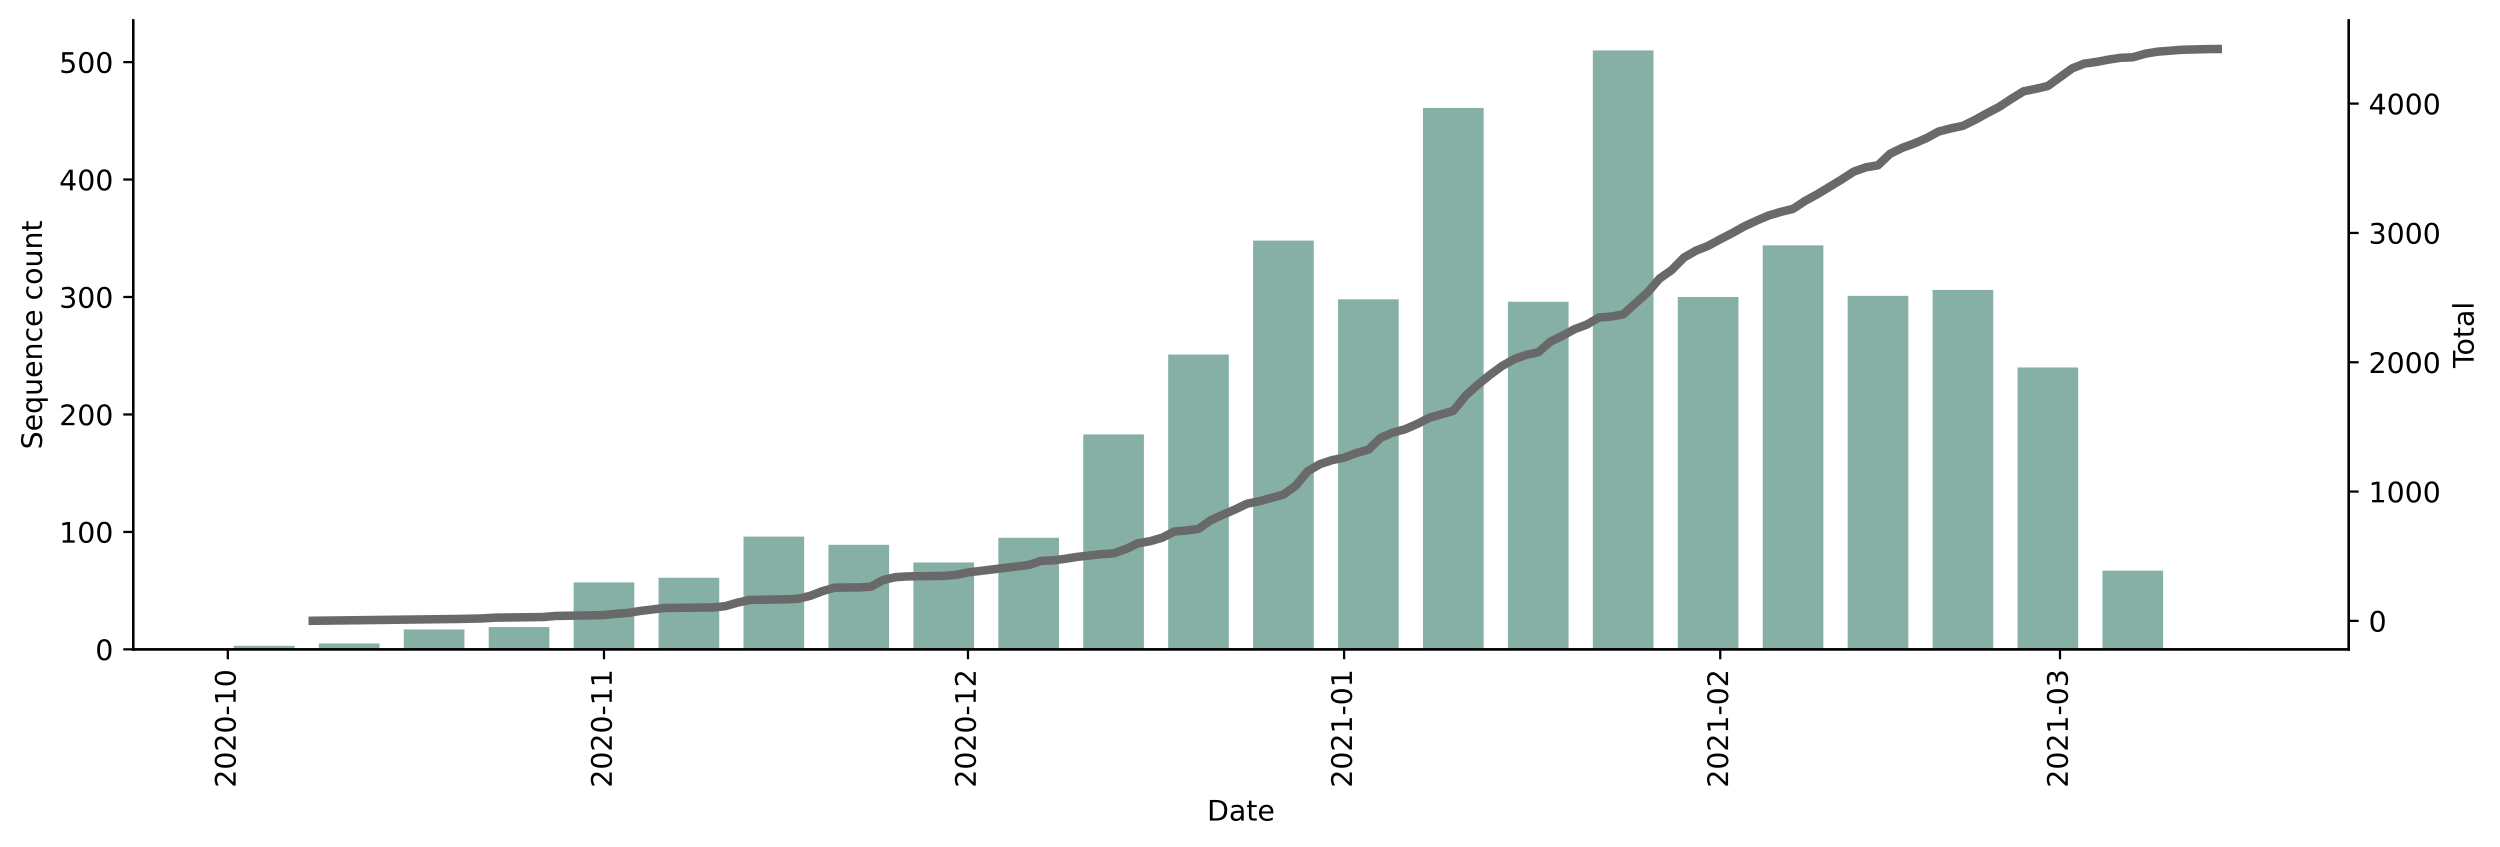
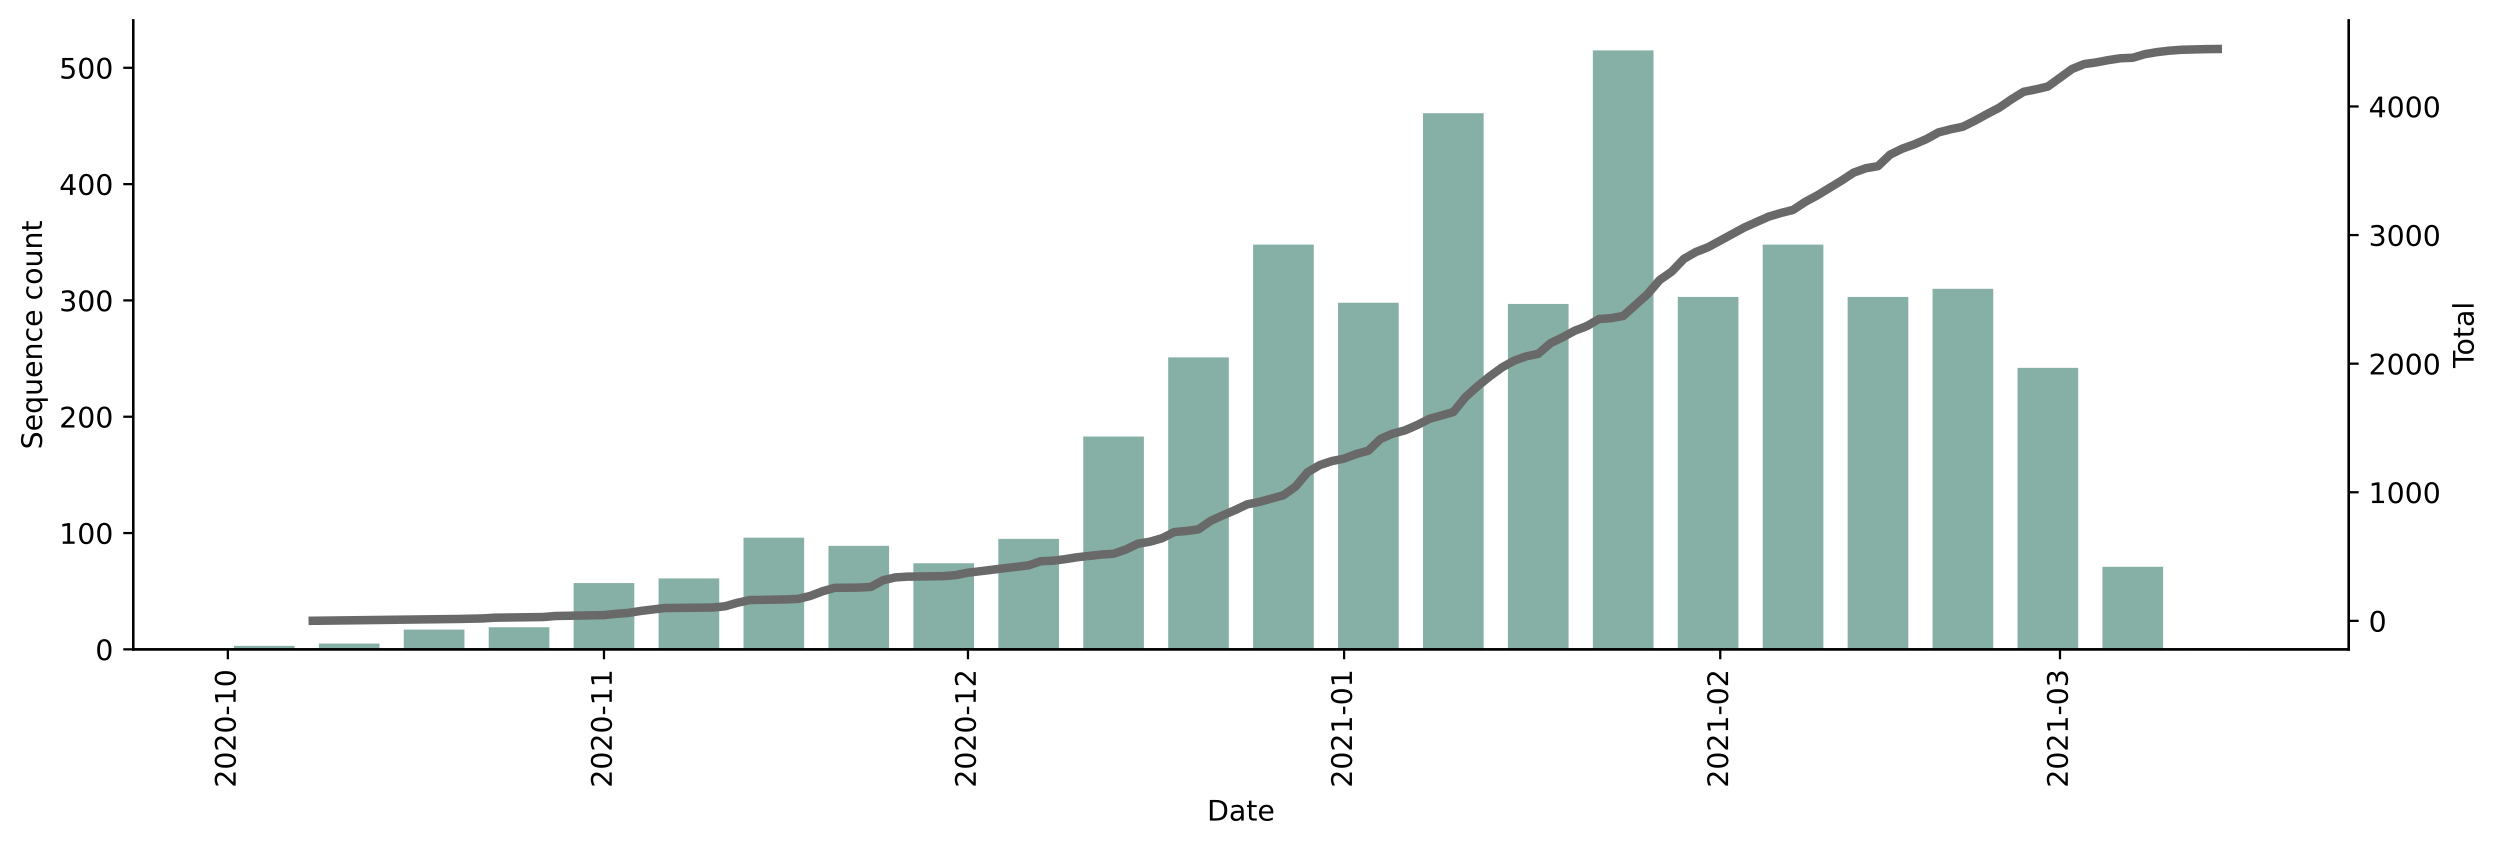
<svg xmlns="http://www.w3.org/2000/svg" xmlns:xlink="http://www.w3.org/1999/xlink" height="298.621pt" version="1.1" viewBox="0 0 881.494 298.621" width="881.494pt">
  <defs>
    <style type="text/css">*{stroke-linecap:butt;stroke-linejoin:round;}</style>
  </defs>
  <g id="figure_1">
    <g id="patch_1">
      <path d="M 0 298.621  L 881.494 298.621  L 881.494 0  L 0 0  z " style="fill:#ffffff;" />
    </g>
    <g id="axes_1">
      <g id="patch_2">
        <path d="M 46.966 228.96  L 828.166 228.96  L 828.166 7.2  L 46.966 7.2  z " style="fill:#ffffff;" />
      </g>
      <g id="patch_3">
-         <path clip-path="url(#pfea8313e0f)" d="M 82.475 228.96  L 103.866 228.96  L 103.866 227.718  L 82.475 227.718  z " style="fill:#86b0a6;" />
+         <path clip-path="url(#p97ba8720ab)" d="M 82.475 228.96  L 103.866 228.96  L 103.866 227.73  L 82.475 227.73  z " style="fill:#86b0a6;" />
      </g>
      <g id="patch_4">
-         <path clip-path="url(#pfea8313e0f)" d="M 112.422 228.96  L 133.813 228.96  L 133.813 226.889  L 112.422 226.889  z " style="fill:#86b0a6;" />
+         <path clip-path="url(#p97ba8720ab)" d="M 112.422 228.96  L 133.813 228.96  L 133.813 226.91  L 112.422 226.91  z " style="fill:#86b0a6;" />
      </g>
      <g id="patch_5">
-         <path clip-path="url(#pfea8313e0f)" d="M 142.37 228.96  L 163.761 228.96  L 163.761 221.92  L 142.37 221.92  z " style="fill:#86b0a6;" />
+         <path clip-path="url(#p97ba8720ab)" d="M 142.37 228.96  L 163.761 228.96  L 163.761 221.988  L 142.37 221.988  z " style="fill:#86b0a6;" />
      </g>
      <g id="patch_6">
-         <path clip-path="url(#pfea8313e0f)" d="M 172.317 228.96  L 193.708 228.96  L 193.708 221.092  L 172.317 221.092  z " style="fill:#86b0a6;" />
+         <path clip-path="url(#p97ba8720ab)" d="M 172.317 228.96  L 193.708 228.96  L 193.708 221.168  L 172.317 221.168  z " style="fill:#86b0a6;" />
      </g>
      <g id="patch_7">
-         <path clip-path="url(#pfea8313e0f)" d="M 202.264 228.96  L 223.655 228.96  L 223.655 205.355  L 202.264 205.355  z " style="fill:#86b0a6;" />
+         <path clip-path="url(#p97ba8720ab)" d="M 202.264 228.96  L 223.655 228.96  L 223.655 205.584  L 202.264 205.584  z " style="fill:#86b0a6;" />
      </g>
      <g id="patch_8">
-         <path clip-path="url(#pfea8313e0f)" d="M 232.212 228.96  L 253.603 228.96  L 253.603 203.699  L 232.212 203.699  z " style="fill:#86b0a6;" />
+         <path clip-path="url(#p97ba8720ab)" d="M 232.212 228.96  L 253.603 228.96  L 253.603 203.944  L 232.212 203.944  z " style="fill:#86b0a6;" />
      </g>
      <g id="patch_9">
-         <path clip-path="url(#pfea8313e0f)" d="M 262.159 228.96  L 283.55 228.96  L 283.55 189.205  L 262.159 189.205  z " style="fill:#86b0a6;" />
+         <path clip-path="url(#p97ba8720ab)" d="M 262.159 228.96  L 283.55 228.96  L 283.55 189.591  L 262.159 189.591  z " style="fill:#86b0a6;" />
      </g>
      <g id="patch_10">
-         <path clip-path="url(#pfea8313e0f)" d="M 292.107 228.96  L 313.498 228.96  L 313.498 192.104  L 292.107 192.104  z " style="fill:#86b0a6;" />
+         <path clip-path="url(#p97ba8720ab)" d="M 292.107 228.96  L 313.498 228.96  L 313.498 192.461  L 292.107 192.461  z " style="fill:#86b0a6;" />
      </g>
      <g id="patch_11">
-         <path clip-path="url(#pfea8313e0f)" d="M 322.054 228.96  L 343.445 228.96  L 343.445 198.315  L 322.054 198.315  z " style="fill:#86b0a6;" />
+         <path clip-path="url(#p97ba8720ab)" d="M 322.054 228.96  L 343.445 228.96  L 343.445 198.613  L 322.054 198.613  z " style="fill:#86b0a6;" />
      </g>
      <g id="patch_12">
-         <path clip-path="url(#pfea8313e0f)" d="M 352.002 228.96  L 373.393 228.96  L 373.393 189.619  L 352.002 189.619  z " style="fill:#86b0a6;" />
+         <path clip-path="url(#p97ba8720ab)" d="M 352.002 228.96  L 373.393 228.96  L 373.393 190.001  L 352.002 190.001  z " style="fill:#86b0a6;" />
      </g>
      <g id="patch_13">
-         <path clip-path="url(#pfea8313e0f)" d="M 381.949 228.96  L 403.34 228.96  L 403.34 153.176  L 381.949 153.176  z " style="fill:#86b0a6;" />
+         <path clip-path="url(#p97ba8720ab)" d="M 381.949 228.96  L 403.34 228.96  L 403.34 153.912  L 381.949 153.912  z " style="fill:#86b0a6;" />
      </g>
      <g id="patch_14">
-         <path clip-path="url(#pfea8313e0f)" d="M 411.896 228.96  L 433.287 228.96  L 433.287 125.016  L 411.896 125.016  z " style="fill:#86b0a6;" />
+         <path clip-path="url(#p97ba8720ab)" d="M 411.896 228.96  L 433.287 228.96  L 433.287 126.026  L 411.896 126.026  z " style="fill:#86b0a6;" />
      </g>
      <g id="patch_15">
-         <path clip-path="url(#pfea8313e0f)" d="M 441.844 228.96  L 463.235 228.96  L 463.235 84.847  L 441.844 84.847  z " style="fill:#86b0a6;" />
+         <path clip-path="url(#p97ba8720ab)" d="M 441.844 228.96  L 463.235 228.96  L 463.235 86.246  L 441.844 86.246  z " style="fill:#86b0a6;" />
      </g>
      <g id="patch_16">
-         <path clip-path="url(#pfea8313e0f)" d="M 471.791 228.96  L 493.182 228.96  L 493.182 105.553  L 471.791 105.553  z " style="fill:#86b0a6;" />
+         <path clip-path="url(#p97ba8720ab)" d="M 471.791 228.96  L 493.182 228.96  L 493.182 106.751  L 471.791 106.751  z " style="fill:#86b0a6;" />
      </g>
      <g id="patch_17">
-         <path clip-path="url(#pfea8313e0f)" d="M 501.739 228.96  L 523.13 228.96  L 523.13 38.052  L 501.739 38.052  z " style="fill:#86b0a6;" />
+         <path clip-path="url(#p97ba8720ab)" d="M 501.739 228.96  L 523.13 228.96  L 523.13 39.905  L 501.739 39.905  z " style="fill:#86b0a6;" />
      </g>
      <g id="patch_18">
-         <path clip-path="url(#pfea8313e0f)" d="M 531.686 228.96  L 553.077 228.96  L 553.077 106.381  L 531.686 106.381  z " style="fill:#86b0a6;" />
+         <path clip-path="url(#p97ba8720ab)" d="M 531.686 228.96  L 553.077 228.96  L 553.077 107.161  L 531.686 107.161  z " style="fill:#86b0a6;" />
      </g>
      <g id="patch_19">
-         <path clip-path="url(#pfea8313e0f)" d="M 561.634 228.96  L 583.025 228.96  L 583.025 17.76  L 561.634 17.76  z " style="fill:#86b0a6;" />
+         <path clip-path="url(#p97ba8720ab)" d="M 561.634 228.96  L 583.025 228.96  L 583.025 17.76  L 561.634 17.76  z " style="fill:#86b0a6;" />
      </g>
      <g id="patch_20">
-         <path clip-path="url(#pfea8313e0f)" d="M 591.581 228.96  L 612.972 228.96  L 612.972 104.725  L 591.581 104.725  z " style="fill:#86b0a6;" />
+         <path clip-path="url(#p97ba8720ab)" d="M 591.581 228.96  L 612.972 228.96  L 612.972 104.701  L 591.581 104.701  z " style="fill:#86b0a6;" />
      </g>
      <g id="patch_21">
-         <path clip-path="url(#pfea8313e0f)" d="M 621.528 228.96  L 642.919 228.96  L 642.919 86.504  L 621.528 86.504  z " style="fill:#86b0a6;" />
+         <path clip-path="url(#p97ba8720ab)" d="M 621.528 228.96  L 642.919 228.96  L 642.919 86.246  L 621.528 86.246  z " style="fill:#86b0a6;" />
      </g>
      <g id="patch_22">
-         <path clip-path="url(#pfea8313e0f)" d="M 651.476 228.96  L 672.867 228.96  L 672.867 104.311  L 651.476 104.311  z " style="fill:#86b0a6;" />
+         <path clip-path="url(#p97ba8720ab)" d="M 651.476 228.96  L 672.867 228.96  L 672.867 104.701  L 651.476 104.701  z " style="fill:#86b0a6;" />
      </g>
      <g id="patch_23">
-         <path clip-path="url(#pfea8313e0f)" d="M 681.423 228.96  L 702.814 228.96  L 702.814 102.24  L 681.423 102.24  z " style="fill:#86b0a6;" />
+         <path clip-path="url(#p97ba8720ab)" d="M 681.423 228.96  L 702.814 228.96  L 702.814 101.83  L 681.423 101.83  z " style="fill:#86b0a6;" />
      </g>
      <g id="patch_24">
-         <path clip-path="url(#pfea8313e0f)" d="M 711.371 228.96  L 732.762 228.96  L 732.762 129.572  L 711.371 129.572  z " style="fill:#86b0a6;" />
+         <path clip-path="url(#p97ba8720ab)" d="M 711.371 228.96  L 732.762 228.96  L 732.762 129.717  L 711.371 129.717  z " style="fill:#86b0a6;" />
      </g>
      <g id="patch_25">
-         <path clip-path="url(#pfea8313e0f)" d="M 741.318 228.96  L 762.709 228.96  L 762.709 201.214  L 741.318 201.214  z " style="fill:#86b0a6;" />
+         <path clip-path="url(#p97ba8720ab)" d="M 741.318 228.96  L 762.709 228.96  L 762.709 199.843  L 741.318 199.843  z " style="fill:#86b0a6;" />
      </g>
      <g id="patch_26">
-         <path clip-path="url(#pfea8313e0f)" d="M 771.266 228.96  L 792.657 228.96  L 792.657 228.546  L 771.266 228.546  z " style="fill:#86b0a6;" />
+         <path clip-path="url(#p97ba8720ab)" d="M 771.266 228.96  L 792.657 228.96  L 792.657 228.55  L 771.266 228.55  z " style="fill:#86b0a6;" />
      </g>
      <g id="matplotlib.axis_1">
        <g id="xtick_1">
          <g id="line2d_1">
            <defs>
-               <path d="M 0 0  L 0 3.5  " id="m0a1975f232" style="stroke:#000000;stroke-width:0.8;" />
-             </defs>
-             <g>
-               <use style="stroke:#000000;stroke-width:0.8;" x="80.336" xlink:href="#m0a1975f232" y="228.96" />
+               <path d="M 0 0  L 0 3.5  " id="m54163ae00d" style="stroke:#000000;stroke-width:0.8;" />
+             </defs>
+             <g>
+               <use style="stroke:#000000;stroke-width:0.8;" x="80.336" xlink:href="#m54163ae00d" y="228.96" />
            </g>
          </g>
          <g id="text_1">
            <g transform="translate(83.09499 277.7428)rotate(-90)scale(0.1 -0.1)">
              <defs>
                <path d="M 19.188 8.297  L 53.609 8.297  L 53.609 0  L 7.328 0  L 7.328 8.297  Q 12.938 14.109 22.625 23.891  Q 32.328 33.688 34.812 36.531  Q 39.547 41.844 41.422 45.531  Q 43.312 49.219 43.312 52.781  Q 43.312 58.594 39.234 62.25  Q 35.156 65.922 28.609 65.922  Q 23.969 65.922 18.812 64.312  Q 13.672 62.703 7.812 59.422  L 7.812 69.391  Q 13.766 71.781 18.938 73  Q 24.125 74.219 28.422 74.219  Q 39.75 74.219 46.484 68.547  Q 53.219 62.891 53.219 53.422  Q 53.219 48.922 51.531 44.891  Q 49.859 40.875 45.406 35.406  Q 44.188 33.984 37.641 27.219  Q 31.109 20.453 19.188 8.297  z " id="DejaVuSans-50" />
                <path d="M 31.781 66.406  Q 24.172 66.406 20.328 58.906  Q 16.5 51.422 16.5 36.375  Q 16.5 21.391 20.328 13.891  Q 24.172 6.391 31.781 6.391  Q 39.453 6.391 43.281 13.891  Q 47.125 21.391 47.125 36.375  Q 47.125 51.422 43.281 58.906  Q 39.453 66.406 31.781 66.406  z M 31.781 74.219  Q 44.047 74.219 50.516 64.516  Q 56.984 54.828 56.984 36.375  Q 56.984 17.969 50.516 8.266  Q 44.047 -1.422 31.781 -1.422  Q 19.531 -1.422 13.062 8.266  Q 6.594 17.969 6.594 36.375  Q 6.594 54.828 13.062 64.516  Q 19.531 74.219 31.781 74.219  z " id="DejaVuSans-48" />
                <path d="M 4.891 31.391  L 31.203 31.391  L 31.203 23.391  L 4.891 23.391  z " id="DejaVuSans-45" />
                <path d="M 12.406 8.297  L 28.516 8.297  L 28.516 63.922  L 10.984 60.406  L 10.984 69.391  L 28.422 72.906  L 38.281 72.906  L 38.281 8.297  L 54.391 8.297  L 54.391 0  L 12.406 0  z " id="DejaVuSans-49" />
              </defs>
              <use xlink:href="#DejaVuSans-50" />
              <use x="63.623" xlink:href="#DejaVuSans-48" />
              <use x="127.246" xlink:href="#DejaVuSans-50" />
              <use x="190.869" xlink:href="#DejaVuSans-48" />
              <use x="254.492" xlink:href="#DejaVuSans-45" />
              <use x="290.576" xlink:href="#DejaVuSans-49" />
              <use x="354.199" xlink:href="#DejaVuSans-48" />
            </g>
          </g>
        </g>
        <g id="xtick_2">
          <g id="line2d_2">
            <g>
-               <use style="stroke:#000000;stroke-width:0.8;" x="212.96" xlink:href="#m0a1975f232" y="228.96" />
+               <use style="stroke:#000000;stroke-width:0.8;" x="212.96" xlink:href="#m54163ae00d" y="228.96" />
            </g>
          </g>
          <g id="text_2">
            <g transform="translate(215.7193 277.7428)rotate(-90)scale(0.1 -0.1)">
              <use xlink:href="#DejaVuSans-50" />
              <use x="63.623" xlink:href="#DejaVuSans-48" />
              <use x="127.246" xlink:href="#DejaVuSans-50" />
              <use x="190.869" xlink:href="#DejaVuSans-48" />
              <use x="254.492" xlink:href="#DejaVuSans-45" />
              <use x="290.576" xlink:href="#DejaVuSans-49" />
              <use x="354.199" xlink:href="#DejaVuSans-49" />
            </g>
          </g>
        </g>
        <g id="xtick_3">
          <g id="line2d_3">
            <g>
-               <use style="stroke:#000000;stroke-width:0.8;" x="341.306" xlink:href="#m0a1975f232" y="228.96" />
+               <use style="stroke:#000000;stroke-width:0.8;" x="341.306" xlink:href="#m54163ae00d" y="228.96" />
            </g>
          </g>
          <g id="text_3">
            <g transform="translate(344.0654 277.7428)rotate(-90)scale(0.1 -0.1)">
              <use xlink:href="#DejaVuSans-50" />
              <use x="63.623" xlink:href="#DejaVuSans-48" />
              <use x="127.246" xlink:href="#DejaVuSans-50" />
              <use x="190.869" xlink:href="#DejaVuSans-48" />
              <use x="254.492" xlink:href="#DejaVuSans-45" />
              <use x="290.576" xlink:href="#DejaVuSans-49" />
              <use x="354.199" xlink:href="#DejaVuSans-50" />
            </g>
          </g>
        </g>
        <g id="xtick_4">
          <g id="line2d_4">
            <g>
-               <use style="stroke:#000000;stroke-width:0.8;" x="473.93" xlink:href="#m0a1975f232" y="228.96" />
+               <use style="stroke:#000000;stroke-width:0.8;" x="473.93" xlink:href="#m54163ae00d" y="228.96" />
            </g>
          </g>
          <g id="text_4">
            <g transform="translate(476.6897 277.7428)rotate(-90)scale(0.1 -0.1)">
              <use xlink:href="#DejaVuSans-50" />
              <use x="63.623" xlink:href="#DejaVuSans-48" />
              <use x="127.246" xlink:href="#DejaVuSans-50" />
              <use x="190.869" xlink:href="#DejaVuSans-49" />
              <use x="254.492" xlink:href="#DejaVuSans-45" />
              <use x="290.576" xlink:href="#DejaVuSans-48" />
              <use x="354.199" xlink:href="#DejaVuSans-49" />
            </g>
          </g>
        </g>
        <g id="xtick_5">
          <g id="line2d_5">
            <g>
-               <use style="stroke:#000000;stroke-width:0.8;" x="606.555" xlink:href="#m0a1975f232" y="228.96" />
+               <use style="stroke:#000000;stroke-width:0.8;" x="606.555" xlink:href="#m54163ae00d" y="228.96" />
            </g>
          </g>
          <g id="text_5">
            <g transform="translate(609.314 277.7428)rotate(-90)scale(0.1 -0.1)">
              <use xlink:href="#DejaVuSans-50" />
              <use x="63.623" xlink:href="#DejaVuSans-48" />
              <use x="127.246" xlink:href="#DejaVuSans-50" />
              <use x="190.869" xlink:href="#DejaVuSans-49" />
              <use x="254.492" xlink:href="#DejaVuSans-45" />
              <use x="290.576" xlink:href="#DejaVuSans-48" />
              <use x="354.199" xlink:href="#DejaVuSans-50" />
            </g>
          </g>
        </g>
        <g id="xtick_6">
          <g id="line2d_6">
            <g>
-               <use style="stroke:#000000;stroke-width:0.8;" x="726.344" xlink:href="#m0a1975f232" y="228.96" />
+               <use style="stroke:#000000;stroke-width:0.8;" x="726.344" xlink:href="#m54163ae00d" y="228.96" />
            </g>
          </g>
          <g id="text_6">
            <g transform="translate(729.1038 277.7428)rotate(-90)scale(0.1 -0.1)">
              <defs>
                <path d="M 40.578 39.312  Q 47.656 37.797 51.625 33  Q 55.609 28.219 55.609 21.188  Q 55.609 10.406 48.188 4.484  Q 40.766 -1.422 27.094 -1.422  Q 22.516 -1.422 17.656 -0.516  Q 12.797 0.391 7.625 2.203  L 7.625 11.719  Q 11.719 9.328 16.594 8.109  Q 21.484 6.891 26.812 6.891  Q 36.078 6.891 40.938 10.547  Q 45.797 14.203 45.797 21.188  Q 45.797 27.641 41.281 31.266  Q 36.766 34.906 28.719 34.906  L 20.219 34.906  L 20.219 43.016  L 29.109 43.016  Q 36.375 43.016 40.234 45.922  Q 44.094 48.828 44.094 54.297  Q 44.094 59.906 40.109 62.906  Q 36.141 65.922 28.719 65.922  Q 24.656 65.922 20.016 65.031  Q 15.375 64.156 9.812 62.312  L 9.812 71.094  Q 15.438 72.656 20.344 73.438  Q 25.25 74.219 29.594 74.219  Q 40.828 74.219 47.359 69.109  Q 53.906 64.016 53.906 55.328  Q 53.906 49.266 50.438 45.094  Q 46.969 40.922 40.578 39.312  z " id="DejaVuSans-51" />
              </defs>
              <use xlink:href="#DejaVuSans-50" />
              <use x="63.623" xlink:href="#DejaVuSans-48" />
              <use x="127.246" xlink:href="#DejaVuSans-50" />
              <use x="190.869" xlink:href="#DejaVuSans-49" />
              <use x="254.492" xlink:href="#DejaVuSans-45" />
              <use x="290.576" xlink:href="#DejaVuSans-48" />
              <use x="354.199" xlink:href="#DejaVuSans-51" />
            </g>
          </g>
        </g>
        <g id="text_7">
          <g transform="translate(425.6148 289.3413)scale(0.1 -0.1)">
            <defs>
              <path d="M 19.672 64.797  L 19.672 8.109  L 31.594 8.109  Q 46.688 8.109 53.688 14.938  Q 60.688 21.781 60.688 36.531  Q 60.688 51.172 53.688 57.984  Q 46.688 64.797 31.594 64.797  z M 9.812 72.906  L 30.078 72.906  Q 51.266 72.906 61.172 64.094  Q 71.094 55.281 71.094 36.531  Q 71.094 17.672 61.125 8.828  Q 51.172 0 30.078 0  L 9.812 0  z " id="DejaVuSans-68" />
              <path d="M 34.281 27.484  Q 23.391 27.484 19.188 25  Q 14.984 22.516 14.984 16.5  Q 14.984 11.719 18.141 8.906  Q 21.297 6.109 26.703 6.109  Q 34.188 6.109 38.703 11.406  Q 43.219 16.703 43.219 25.484  L 43.219 27.484  z M 52.203 31.203  L 52.203 0  L 43.219 0  L 43.219 8.297  Q 40.141 3.328 35.547 0.953  Q 30.953 -1.422 24.312 -1.422  Q 15.922 -1.422 10.953 3.297  Q 6 8.016 6 15.922  Q 6 25.141 12.172 29.828  Q 18.359 34.516 30.609 34.516  L 43.219 34.516  L 43.219 35.406  Q 43.219 41.609 39.141 45  Q 35.062 48.391 27.688 48.391  Q 23 48.391 18.547 47.266  Q 14.109 46.141 10.016 43.891  L 10.016 52.203  Q 14.938 54.109 19.578 55.047  Q 24.219 56 28.609 56  Q 40.484 56 46.344 49.844  Q 52.203 43.703 52.203 31.203  z " id="DejaVuSans-97" />
              <path d="M 18.312 70.219  L 18.312 54.688  L 36.812 54.688  L 36.812 47.703  L 18.312 47.703  L 18.312 18.016  Q 18.312 11.328 20.141 9.422  Q 21.969 7.516 27.594 7.516  L 36.812 7.516  L 36.812 0  L 27.594 0  Q 17.188 0 13.234 3.875  Q 9.281 7.766 9.281 18.016  L 9.281 47.703  L 2.688 47.703  L 2.688 54.688  L 9.281 54.688  L 9.281 70.219  z " id="DejaVuSans-116" />
              <path d="M 56.203 29.594  L 56.203 25.203  L 14.891 25.203  Q 15.484 15.922 20.484 11.062  Q 25.484 6.203 34.422 6.203  Q 39.594 6.203 44.453 7.469  Q 49.312 8.734 54.109 11.281  L 54.109 2.781  Q 49.266 0.734 44.188 -0.344  Q 39.109 -1.422 33.891 -1.422  Q 20.797 -1.422 13.156 6.188  Q 5.516 13.812 5.516 26.812  Q 5.516 40.234 12.766 48.109  Q 20.016 56 32.328 56  Q 43.359 56 49.781 48.891  Q 56.203 41.797 56.203 29.594  z M 47.219 32.234  Q 47.125 39.594 43.094 43.984  Q 39.062 48.391 32.422 48.391  Q 24.906 48.391 20.391 44.141  Q 15.875 39.891 15.188 32.172  z " id="DejaVuSans-101" />
            </defs>
            <use xlink:href="#DejaVuSans-68" />
            <use x="77.002" xlink:href="#DejaVuSans-97" />
            <use x="138.281" xlink:href="#DejaVuSans-116" />
            <use x="177.49" xlink:href="#DejaVuSans-101" />
          </g>
        </g>
      </g>
      <g id="matplotlib.axis_2">
        <g id="ytick_1">
          <g id="line2d_7">
            <defs>
-               <path d="M 0 0  L -3.5 0  " id="m31110504ee" style="stroke:#000000;stroke-width:0.8;" />
-             </defs>
-             <g>
-               <use style="stroke:#000000;stroke-width:0.8;" x="46.966" xlink:href="#m31110504ee" y="228.96" />
+               <path d="M 0 0  L -3.5 0  " id="med891b0b48" style="stroke:#000000;stroke-width:0.8;" />
+             </defs>
+             <g>
+               <use style="stroke:#000000;stroke-width:0.8;" x="46.966" xlink:href="#med891b0b48" y="228.96" />
            </g>
          </g>
          <g id="text_8">
            <g transform="translate(33.60312 232.7592)scale(0.1 -0.1)">
              <use xlink:href="#DejaVuSans-48" />
            </g>
          </g>
        </g>
        <g id="ytick_2">
          <g id="line2d_8">
            <g>
-               <use style="stroke:#000000;stroke-width:0.8;" x="46.966" xlink:href="#m31110504ee" y="187.548" />
+               <use style="stroke:#000000;stroke-width:0.8;" x="46.966" xlink:href="#med891b0b48" y="187.95" />
            </g>
          </g>
          <g id="text_9">
-             <g transform="translate(20.87813 191.3475)scale(0.1 -0.1)">
+             <g transform="translate(20.87813 191.7495)scale(0.1 -0.1)">
              <use xlink:href="#DejaVuSans-49" />
              <use x="63.623" xlink:href="#DejaVuSans-48" />
              <use x="127.246" xlink:href="#DejaVuSans-48" />
            </g>
          </g>
        </g>
        <g id="ytick_3">
          <g id="line2d_9">
            <g>
-               <use style="stroke:#000000;stroke-width:0.8;" x="46.966" xlink:href="#m31110504ee" y="146.136" />
+               <use style="stroke:#000000;stroke-width:0.8;" x="46.966" xlink:href="#med891b0b48" y="146.941" />
            </g>
          </g>
          <g id="text_10">
-             <g transform="translate(20.87813 149.9357)scale(0.1 -0.1)">
+             <g transform="translate(20.87813 150.7398)scale(0.1 -0.1)">
              <use xlink:href="#DejaVuSans-50" />
              <use x="63.623" xlink:href="#DejaVuSans-48" />
              <use x="127.246" xlink:href="#DejaVuSans-48" />
            </g>
          </g>
        </g>
        <g id="ytick_4">
          <g id="line2d_10">
            <g>
-               <use style="stroke:#000000;stroke-width:0.8;" x="46.966" xlink:href="#m31110504ee" y="104.725" />
+               <use style="stroke:#000000;stroke-width:0.8;" x="46.966" xlink:href="#med891b0b48" y="105.931" />
            </g>
          </g>
          <g id="text_11">
-             <g transform="translate(20.87813 108.5239)scale(0.1 -0.1)">
+             <g transform="translate(20.87813 109.7301)scale(0.1 -0.1)">
              <use xlink:href="#DejaVuSans-51" />
              <use x="63.623" xlink:href="#DejaVuSans-48" />
              <use x="127.246" xlink:href="#DejaVuSans-48" />
            </g>
          </g>
        </g>
        <g id="ytick_5">
          <g id="line2d_11">
            <g>
-               <use style="stroke:#000000;stroke-width:0.8;" x="46.966" xlink:href="#m31110504ee" y="63.313" />
+               <use style="stroke:#000000;stroke-width:0.8;" x="46.966" xlink:href="#med891b0b48" y="64.921" />
            </g>
          </g>
          <g id="text_12">
-             <g transform="translate(20.87813 67.11216)scale(0.1 -0.1)">
+             <g transform="translate(20.87813 68.72038)scale(0.1 -0.1)">
              <defs>
                <path d="M 37.797 64.312  L 12.891 25.391  L 37.797 25.391  z M 35.203 72.906  L 47.609 72.906  L 47.609 25.391  L 58.016 25.391  L 58.016 17.188  L 47.609 17.188  L 47.609 0  L 37.797 0  L 37.797 17.188  L 4.891 17.188  L 4.891 26.703  z " id="DejaVuSans-52" />
              </defs>
              <use xlink:href="#DejaVuSans-52" />
              <use x="63.623" xlink:href="#DejaVuSans-48" />
              <use x="127.246" xlink:href="#DejaVuSans-48" />
            </g>
          </g>
        </g>
        <g id="ytick_6">
          <g id="line2d_12">
            <g>
-               <use style="stroke:#000000;stroke-width:0.8;" x="46.966" xlink:href="#m31110504ee" y="21.901" />
+               <use style="stroke:#000000;stroke-width:0.8;" x="46.966" xlink:href="#med891b0b48" y="23.911" />
            </g>
          </g>
          <g id="text_13">
-             <g transform="translate(20.87813 25.7004)scale(0.1 -0.1)">
+             <g transform="translate(20.87813 27.71067)scale(0.1 -0.1)">
              <defs>
                <path d="M 10.797 72.906  L 49.516 72.906  L 49.516 64.594  L 19.828 64.594  L 19.828 46.734  Q 21.969 47.469 24.109 47.828  Q 26.266 48.188 28.422 48.188  Q 40.625 48.188 47.75 41.5  Q 54.891 34.812 54.891 23.391  Q 54.891 11.625 47.562 5.094  Q 40.234 -1.422 26.906 -1.422  Q 22.312 -1.422 17.547 -0.641  Q 12.797 0.141 7.719 1.703  L 7.719 11.625  Q 12.109 9.234 16.797 8.062  Q 21.484 6.891 26.703 6.891  Q 35.156 6.891 40.078 11.328  Q 45.016 15.766 45.016 23.391  Q 45.016 31 40.078 35.438  Q 35.156 39.891 26.703 39.891  Q 22.75 39.891 18.812 39.016  Q 14.891 38.141 10.797 36.281  z " id="DejaVuSans-53" />
              </defs>
              <use xlink:href="#DejaVuSans-53" />
              <use x="63.623" xlink:href="#DejaVuSans-48" />
              <use x="127.246" xlink:href="#DejaVuSans-48" />
            </g>
          </g>
        </g>
        <g id="text_14">
          <g transform="translate(14.79844 158.4402)rotate(-90)scale(0.1 -0.1)">
            <defs>
              <path d="M 53.516 70.516  L 53.516 60.891  Q 47.906 63.578 42.922 64.891  Q 37.938 66.219 33.297 66.219  Q 25.25 66.219 20.875 63.094  Q 16.5 59.969 16.5 54.203  Q 16.5 49.359 19.406 46.891  Q 22.312 44.438 30.422 42.922  L 36.375 41.703  Q 47.406 39.594 52.656 34.297  Q 57.906 29 57.906 20.125  Q 57.906 9.516 50.797 4.047  Q 43.703 -1.422 29.984 -1.422  Q 24.812 -1.422 18.969 -0.25  Q 13.141 0.922 6.891 3.219  L 6.891 13.375  Q 12.891 10.016 18.656 8.297  Q 24.422 6.594 29.984 6.594  Q 38.422 6.594 43.016 9.906  Q 47.609 13.234 47.609 19.391  Q 47.609 24.75 44.312 27.781  Q 41.016 30.812 33.5 32.328  L 27.484 33.5  Q 16.453 35.688 11.516 40.375  Q 6.594 45.062 6.594 53.422  Q 6.594 63.094 13.406 68.656  Q 20.219 74.219 32.172 74.219  Q 37.312 74.219 42.625 73.281  Q 47.953 72.359 53.516 70.516  z " id="DejaVuSans-83" />
              <path d="M 14.797 27.297  Q 14.797 17.391 18.875 11.75  Q 22.953 6.109 30.078 6.109  Q 37.203 6.109 41.297 11.75  Q 45.406 17.391 45.406 27.297  Q 45.406 37.203 41.297 42.844  Q 37.203 48.484 30.078 48.484  Q 22.953 48.484 18.875 42.844  Q 14.797 37.203 14.797 27.297  z M 45.406 8.203  Q 42.578 3.328 38.25 0.953  Q 33.938 -1.422 27.875 -1.422  Q 17.969 -1.422 11.734 6.484  Q 5.516 14.406 5.516 27.297  Q 5.516 40.188 11.734 48.094  Q 17.969 56 27.875 56  Q 33.938 56 38.25 53.625  Q 42.578 51.266 45.406 46.391  L 45.406 54.688  L 54.391 54.688  L 54.391 -20.797  L 45.406 -20.797  z " id="DejaVuSans-113" />
              <path d="M 8.5 21.578  L 8.5 54.688  L 17.484 54.688  L 17.484 21.922  Q 17.484 14.156 20.5 10.266  Q 23.531 6.391 29.594 6.391  Q 36.859 6.391 41.078 11.031  Q 45.312 15.672 45.312 23.688  L 45.312 54.688  L 54.297 54.688  L 54.297 0  L 45.312 0  L 45.312 8.406  Q 42.047 3.422 37.719 1  Q 33.406 -1.422 27.688 -1.422  Q 18.266 -1.422 13.375 4.438  Q 8.5 10.297 8.5 21.578  z M 31.109 56  z " id="DejaVuSans-117" />
              <path d="M 54.891 33.016  L 54.891 0  L 45.906 0  L 45.906 32.719  Q 45.906 40.484 42.875 44.328  Q 39.844 48.188 33.797 48.188  Q 26.516 48.188 22.312 43.547  Q 18.109 38.922 18.109 30.906  L 18.109 0  L 9.078 0  L 9.078 54.688  L 18.109 54.688  L 18.109 46.188  Q 21.344 51.125 25.703 53.562  Q 30.078 56 35.797 56  Q 45.219 56 50.047 50.172  Q 54.891 44.344 54.891 33.016  z " id="DejaVuSans-110" />
              <path d="M 48.781 52.594  L 48.781 44.188  Q 44.969 46.297 41.141 47.344  Q 37.312 48.391 33.406 48.391  Q 24.656 48.391 19.812 42.844  Q 14.984 37.312 14.984 27.297  Q 14.984 17.281 19.812 11.734  Q 24.656 6.203 33.406 6.203  Q 37.312 6.203 41.141 7.25  Q 44.969 8.297 48.781 10.406  L 48.781 2.094  Q 45.016 0.344 40.984 -0.531  Q 36.969 -1.422 32.422 -1.422  Q 20.062 -1.422 12.781 6.344  Q 5.516 14.109 5.516 27.297  Q 5.516 40.672 12.859 48.328  Q 20.219 56 33.016 56  Q 37.156 56 41.109 55.141  Q 45.062 54.297 48.781 52.594  z " id="DejaVuSans-99" />
              <path id="DejaVuSans-32" />
              <path d="M 30.609 48.391  Q 23.391 48.391 19.188 42.75  Q 14.984 37.109 14.984 27.297  Q 14.984 17.484 19.156 11.844  Q 23.344 6.203 30.609 6.203  Q 37.797 6.203 41.984 11.859  Q 46.188 17.531 46.188 27.297  Q 46.188 37.016 41.984 42.703  Q 37.797 48.391 30.609 48.391  z M 30.609 56  Q 42.328 56 49.016 48.375  Q 55.719 40.766 55.719 27.297  Q 55.719 13.875 49.016 6.219  Q 42.328 -1.422 30.609 -1.422  Q 18.844 -1.422 12.172 6.219  Q 5.516 13.875 5.516 27.297  Q 5.516 40.766 12.172 48.375  Q 18.844 56 30.609 56  z " id="DejaVuSans-111" />
            </defs>
            <use xlink:href="#DejaVuSans-83" />
            <use x="63.477" xlink:href="#DejaVuSans-101" />
            <use x="125" xlink:href="#DejaVuSans-113" />
            <use x="188.477" xlink:href="#DejaVuSans-117" />
            <use x="251.855" xlink:href="#DejaVuSans-101" />
            <use x="313.379" xlink:href="#DejaVuSans-110" />
            <use x="376.758" xlink:href="#DejaVuSans-99" />
            <use x="431.738" xlink:href="#DejaVuSans-101" />
            <use x="493.262" xlink:href="#DejaVuSans-32" />
            <use x="525.049" xlink:href="#DejaVuSans-99" />
            <use x="580.029" xlink:href="#DejaVuSans-111" />
            <use x="641.211" xlink:href="#DejaVuSans-117" />
            <use x="704.59" xlink:href="#DejaVuSans-110" />
            <use x="767.969" xlink:href="#DejaVuSans-116" />
          </g>
        </g>
      </g>
      <g id="patch_27">
        <path d="M 46.966 228.96  L 46.966 7.2  " style="fill:none;stroke:#000000;stroke-linecap:square;stroke-linejoin:miter;stroke-width:0.8;" />
      </g>
      <g id="patch_28">
        <path d="M 828.166 228.96  L 828.166 7.2  " style="fill:none;stroke:#000000;stroke-linecap:square;stroke-linejoin:miter;stroke-width:0.8;" />
      </g>
      <g id="patch_29">
        <path d="M 46.966 228.96  L 828.166 228.96  " style="fill:none;stroke:#000000;stroke-linecap:square;stroke-linejoin:miter;stroke-width:0.8;" />
      </g>
    </g>
    <g id="axes_2">
      <g id="matplotlib.axis_3">
        <g id="ytick_7">
          <g id="line2d_13">
            <defs>
-               <path d="M 0 0  L 3.5 0  " id="m4063fcd6c5" style="stroke:#000000;stroke-width:0.8;" />
-             </defs>
-             <g>
-               <use style="stroke:#000000;stroke-width:0.8;" x="828.166" xlink:href="#m4063fcd6c5" y="218.926" />
+               <path d="M 0 0  L 3.5 0  " id="m123aaa707b" style="stroke:#000000;stroke-width:0.8;" />
+             </defs>
+             <g>
+               <use style="stroke:#000000;stroke-width:0.8;" x="828.166" xlink:href="#m123aaa707b" y="218.925" />
            </g>
          </g>
          <g id="text_15">
-             <g transform="translate(835.1656 222.7248)scale(0.1 -0.1)">
+             <g transform="translate(835.1656 222.7246)scale(0.1 -0.1)">
              <use xlink:href="#DejaVuSans-48" />
            </g>
          </g>
        </g>
        <g id="ytick_8">
          <g id="line2d_14">
            <g>
-               <use style="stroke:#000000;stroke-width:0.8;" x="828.166" xlink:href="#m4063fcd6c5" y="173.325" />
+               <use style="stroke:#000000;stroke-width:0.8;" x="828.166" xlink:href="#m123aaa707b" y="173.581" />
            </g>
          </g>
          <g id="text_16">
-             <g transform="translate(835.1656 177.1243)scale(0.1 -0.1)">
+             <g transform="translate(835.1656 177.3804)scale(0.1 -0.1)">
              <use xlink:href="#DejaVuSans-49" />
              <use x="63.623" xlink:href="#DejaVuSans-48" />
              <use x="127.246" xlink:href="#DejaVuSans-48" />
              <use x="190.869" xlink:href="#DejaVuSans-48" />
            </g>
          </g>
        </g>
        <g id="ytick_9">
          <g id="line2d_15">
            <g>
-               <use style="stroke:#000000;stroke-width:0.8;" x="828.166" xlink:href="#m4063fcd6c5" y="127.725" />
+               <use style="stroke:#000000;stroke-width:0.8;" x="828.166" xlink:href="#m123aaa707b" y="128.237" />
            </g>
          </g>
          <g id="text_17">
-             <g transform="translate(835.1656 131.5237)scale(0.1 -0.1)">
+             <g transform="translate(835.1656 132.0363)scale(0.1 -0.1)">
              <use xlink:href="#DejaVuSans-50" />
              <use x="63.623" xlink:href="#DejaVuSans-48" />
              <use x="127.246" xlink:href="#DejaVuSans-48" />
              <use x="190.869" xlink:href="#DejaVuSans-48" />
            </g>
          </g>
        </g>
        <g id="ytick_10">
          <g id="line2d_16">
            <g>
-               <use style="stroke:#000000;stroke-width:0.8;" x="828.166" xlink:href="#m4063fcd6c5" y="82.124" />
+               <use style="stroke:#000000;stroke-width:0.8;" x="828.166" xlink:href="#m123aaa707b" y="82.893" />
            </g>
          </g>
          <g id="text_18">
-             <g transform="translate(835.1656 85.92319)scale(0.1 -0.1)">
+             <g transform="translate(835.1656 86.69217)scale(0.1 -0.1)">
              <use xlink:href="#DejaVuSans-51" />
              <use x="63.623" xlink:href="#DejaVuSans-48" />
              <use x="127.246" xlink:href="#DejaVuSans-48" />
              <use x="190.869" xlink:href="#DejaVuSans-48" />
            </g>
          </g>
        </g>
        <g id="ytick_11">
          <g id="line2d_17">
            <g>
-               <use style="stroke:#000000;stroke-width:0.8;" x="828.166" xlink:href="#m4063fcd6c5" y="36.523" />
+               <use style="stroke:#000000;stroke-width:0.8;" x="828.166" xlink:href="#m123aaa707b" y="37.549" />
            </g>
          </g>
          <g id="text_19">
-             <g transform="translate(835.1656 40.32265)scale(0.1 -0.1)">
+             <g transform="translate(835.1656 41.34804)scale(0.1 -0.1)">
              <use xlink:href="#DejaVuSans-52" />
              <use x="63.623" xlink:href="#DejaVuSans-48" />
              <use x="127.246" xlink:href="#DejaVuSans-48" />
              <use x="190.869" xlink:href="#DejaVuSans-48" />
            </g>
          </g>
        </g>
        <g id="text_20">
          <g transform="translate(872.2141 129.7566)rotate(-90)scale(0.1 -0.1)">
            <defs>
              <path d="M -0.297 72.906  L 61.375 72.906  L 61.375 64.594  L 35.5 64.594  L 35.5 0  L 25.594 0  L 25.594 64.594  L -0.297 64.594  z " id="DejaVuSans-84" />
              <path d="M 9.422 75.984  L 18.406 75.984  L 18.406 0  L 9.422 0  z " id="DejaVuSans-108" />
            </defs>
            <use xlink:href="#DejaVuSans-84" />
            <use x="44.084" xlink:href="#DejaVuSans-111" />
            <use x="105.266" xlink:href="#DejaVuSans-116" />
            <use x="144.475" xlink:href="#DejaVuSans-97" />
            <use x="205.754" xlink:href="#DejaVuSans-108" />
          </g>
        </g>
      </g>
      <g id="line2d_18">
-         <path clip-path="url(#pfea8313e0f)" d="M 110.283 218.88  L 161.621 218.242  L 170.178 218.059  L 174.456 217.786  L 191.569 217.558  L 195.847 217.193  L 212.96 216.874  L 217.238 216.418  L 221.516 216.098  L 225.795 215.414  L 234.351 214.366  L 251.464 214.183  L 255.742 213.727  L 260.02 212.496  L 264.298 211.538  L 277.133 211.31  L 281.411 211.128  L 285.689 210.079  L 289.968 208.437  L 294.246 207.206  L 302.802 207.115  L 307.08 206.887  L 311.359 204.516  L 315.637 203.513  L 319.915 203.239  L 332.75 203.057  L 337.028 202.692  L 341.306 201.825  L 362.697 199.226  L 366.975 197.767  L 371.253 197.585  L 375.532 197.037  L 379.81 196.353  L 388.366 195.396  L 392.644 195.122  L 396.923 193.617  L 401.201 191.565  L 405.479 190.836  L 409.757 189.604  L 414.036 187.416  L 418.314 187.051  L 422.592 186.458  L 426.87 183.448  L 431.148 181.488  L 435.427 179.664  L 439.705 177.612  L 443.983 176.745  L 452.539 174.374  L 456.818 171.273  L 461.096 166.166  L 465.374 163.658  L 469.652 162.244  L 473.93 161.378  L 478.209 159.736  L 482.487 158.55  L 486.765 154.401  L 491.043 152.531  L 495.321 151.391  L 499.6 149.522  L 503.878 147.333  L 512.434 144.87  L 516.712 139.581  L 520.991 135.705  L 525.269 132.239  L 529.547 129.093  L 533.825 126.676  L 538.103 125.125  L 542.382 124.213  L 546.66 120.474  L 550.938 118.376  L 555.216 116.051  L 559.494 114.455  L 563.773 111.947  L 568.051 111.628  L 572.329 110.852  L 580.885 103.146  L 585.164 98.221  L 589.442 95.211  L 593.72 90.834  L 597.998 88.371  L 602.276 86.684  L 606.555 84.358  L 610.833 82.17  L 615.111 79.753  L 619.389 77.792  L 623.667 75.968  L 627.946 74.691  L 632.224 73.642  L 636.502 70.815  L 640.78 68.489  L 649.337 63.291  L 653.615 60.509  L 657.893 59.004  L 662.171 58.275  L 666.45 54.216  L 670.728 52.119  L 675.006 50.568  L 679.284 48.699  L 683.562 46.373  L 687.841 45.279  L 692.119 44.367  L 696.397 42.269  L 700.675 39.898  L 704.953 37.663  L 709.232 34.836  L 713.51 32.191  L 717.788 31.325  L 722.066 30.322  L 730.623 24.12  L 734.901 22.433  L 739.179 21.84  L 743.457 21.019  L 747.735 20.381  L 752.014 20.198  L 756.292 18.967  L 760.57 18.238  L 769.126 17.554  L 777.683 17.326  L 781.961 17.28  L 781.961 17.28  " style="fill:none;stroke:#696969;stroke-linecap:square;stroke-width:3;" />
+         <path clip-path="url(#p97ba8720ab)" d="M 110.283 218.88  L 161.621 218.245  L 170.178 218.064  L 174.456 217.792  L 191.569 217.565  L 195.847 217.202  L 212.96 216.885  L 217.238 216.431  L 221.516 216.114  L 225.795 215.434  L 234.351 214.391  L 251.464 214.21  L 255.742 213.756  L 260.02 212.532  L 264.298 211.58  L 277.133 211.353  L 281.411 211.171  L 285.689 210.129  L 289.968 208.496  L 294.246 207.272  L 302.802 207.181  L 307.08 206.954  L 311.359 204.597  L 315.637 203.599  L 319.915 203.327  L 332.75 203.146  L 337.028 202.783  L 341.306 201.921  L 362.697 199.337  L 366.975 197.886  L 371.253 197.704  L 375.532 197.16  L 379.81 196.48  L 388.366 195.528  L 392.644 195.256  L 396.923 193.759  L 401.201 191.719  L 405.479 190.993  L 409.757 189.769  L 414.036 187.593  L 418.314 187.23  L 422.592 186.64  L 426.87 183.648  L 431.148 181.698  L 435.427 179.884  L 439.705 177.844  L 443.983 176.982  L 452.539 174.624  L 456.818 171.541  L 461.096 166.462  L 465.374 163.968  L 469.652 162.563  L 473.93 161.701  L 478.209 160.069  L 482.487 158.89  L 486.765 154.763  L 491.043 152.904  L 495.321 151.771  L 499.6 149.912  L 503.878 147.735  L 512.434 145.286  L 516.712 140.027  L 520.991 136.172  L 525.269 132.726  L 529.547 129.597  L 533.825 127.194  L 538.103 125.652  L 542.382 124.746  L 546.66 121.027  L 550.938 118.942  L 555.216 116.629  L 559.494 114.997  L 563.773 112.503  L 568.051 112.185  L 572.329 111.414  L 580.885 103.751  L 585.164 98.763  L 589.442 95.771  L 593.72 91.282  L 597.998 88.833  L 602.276 87.155  L 615.111 80.172  L 623.667 76.363  L 627.946 75.094  L 632.224 74.006  L 636.502 71.194  L 640.78 68.882  L 649.337 63.667  L 653.615 60.856  L 657.893 59.314  L 662.171 58.589  L 666.45 54.508  L 670.728 52.422  L 675.006 50.88  L 679.284 49.021  L 683.562 46.663  L 687.841 45.575  L 692.119 44.668  L 696.397 42.537  L 700.675 40.179  L 704.953 37.957  L 709.232 35.01  L 713.51 32.38  L 717.788 31.518  L 722.066 30.52  L 730.623 24.308  L 734.901 22.585  L 739.179 21.996  L 743.457 21.18  L 747.735 20.545  L 752.014 20.363  L 756.292 19.094  L 760.57 18.368  L 764.848 17.869  L 769.126 17.552  L 777.683 17.325  L 781.961 17.28  L 781.961 17.28  " style="fill:none;stroke:#696969;stroke-linecap:square;stroke-width:3;" />
      </g>
      <g id="patch_30">
        <path d="M 46.966 228.96  L 46.966 7.2  " style="fill:none;stroke:#000000;stroke-linecap:square;stroke-linejoin:miter;stroke-width:0.8;" />
      </g>
      <g id="patch_31">
        <path d="M 828.166 228.96  L 828.166 7.2  " style="fill:none;stroke:#000000;stroke-linecap:square;stroke-linejoin:miter;stroke-width:0.8;" />
      </g>
      <g id="patch_32">
        <path d="M 46.966 228.96  L 828.166 228.96  " style="fill:none;stroke:#000000;stroke-linecap:square;stroke-linejoin:miter;stroke-width:0.8;" />
      </g>
    </g>
  </g>
  <defs>
-     <clipPath id="pfea8313e0f">
+     <clipPath id="p97ba8720ab">
      <rect height="221.76" width="781.2" x="46.966" y="7.2" />
    </clipPath>
  </defs>
</svg>
